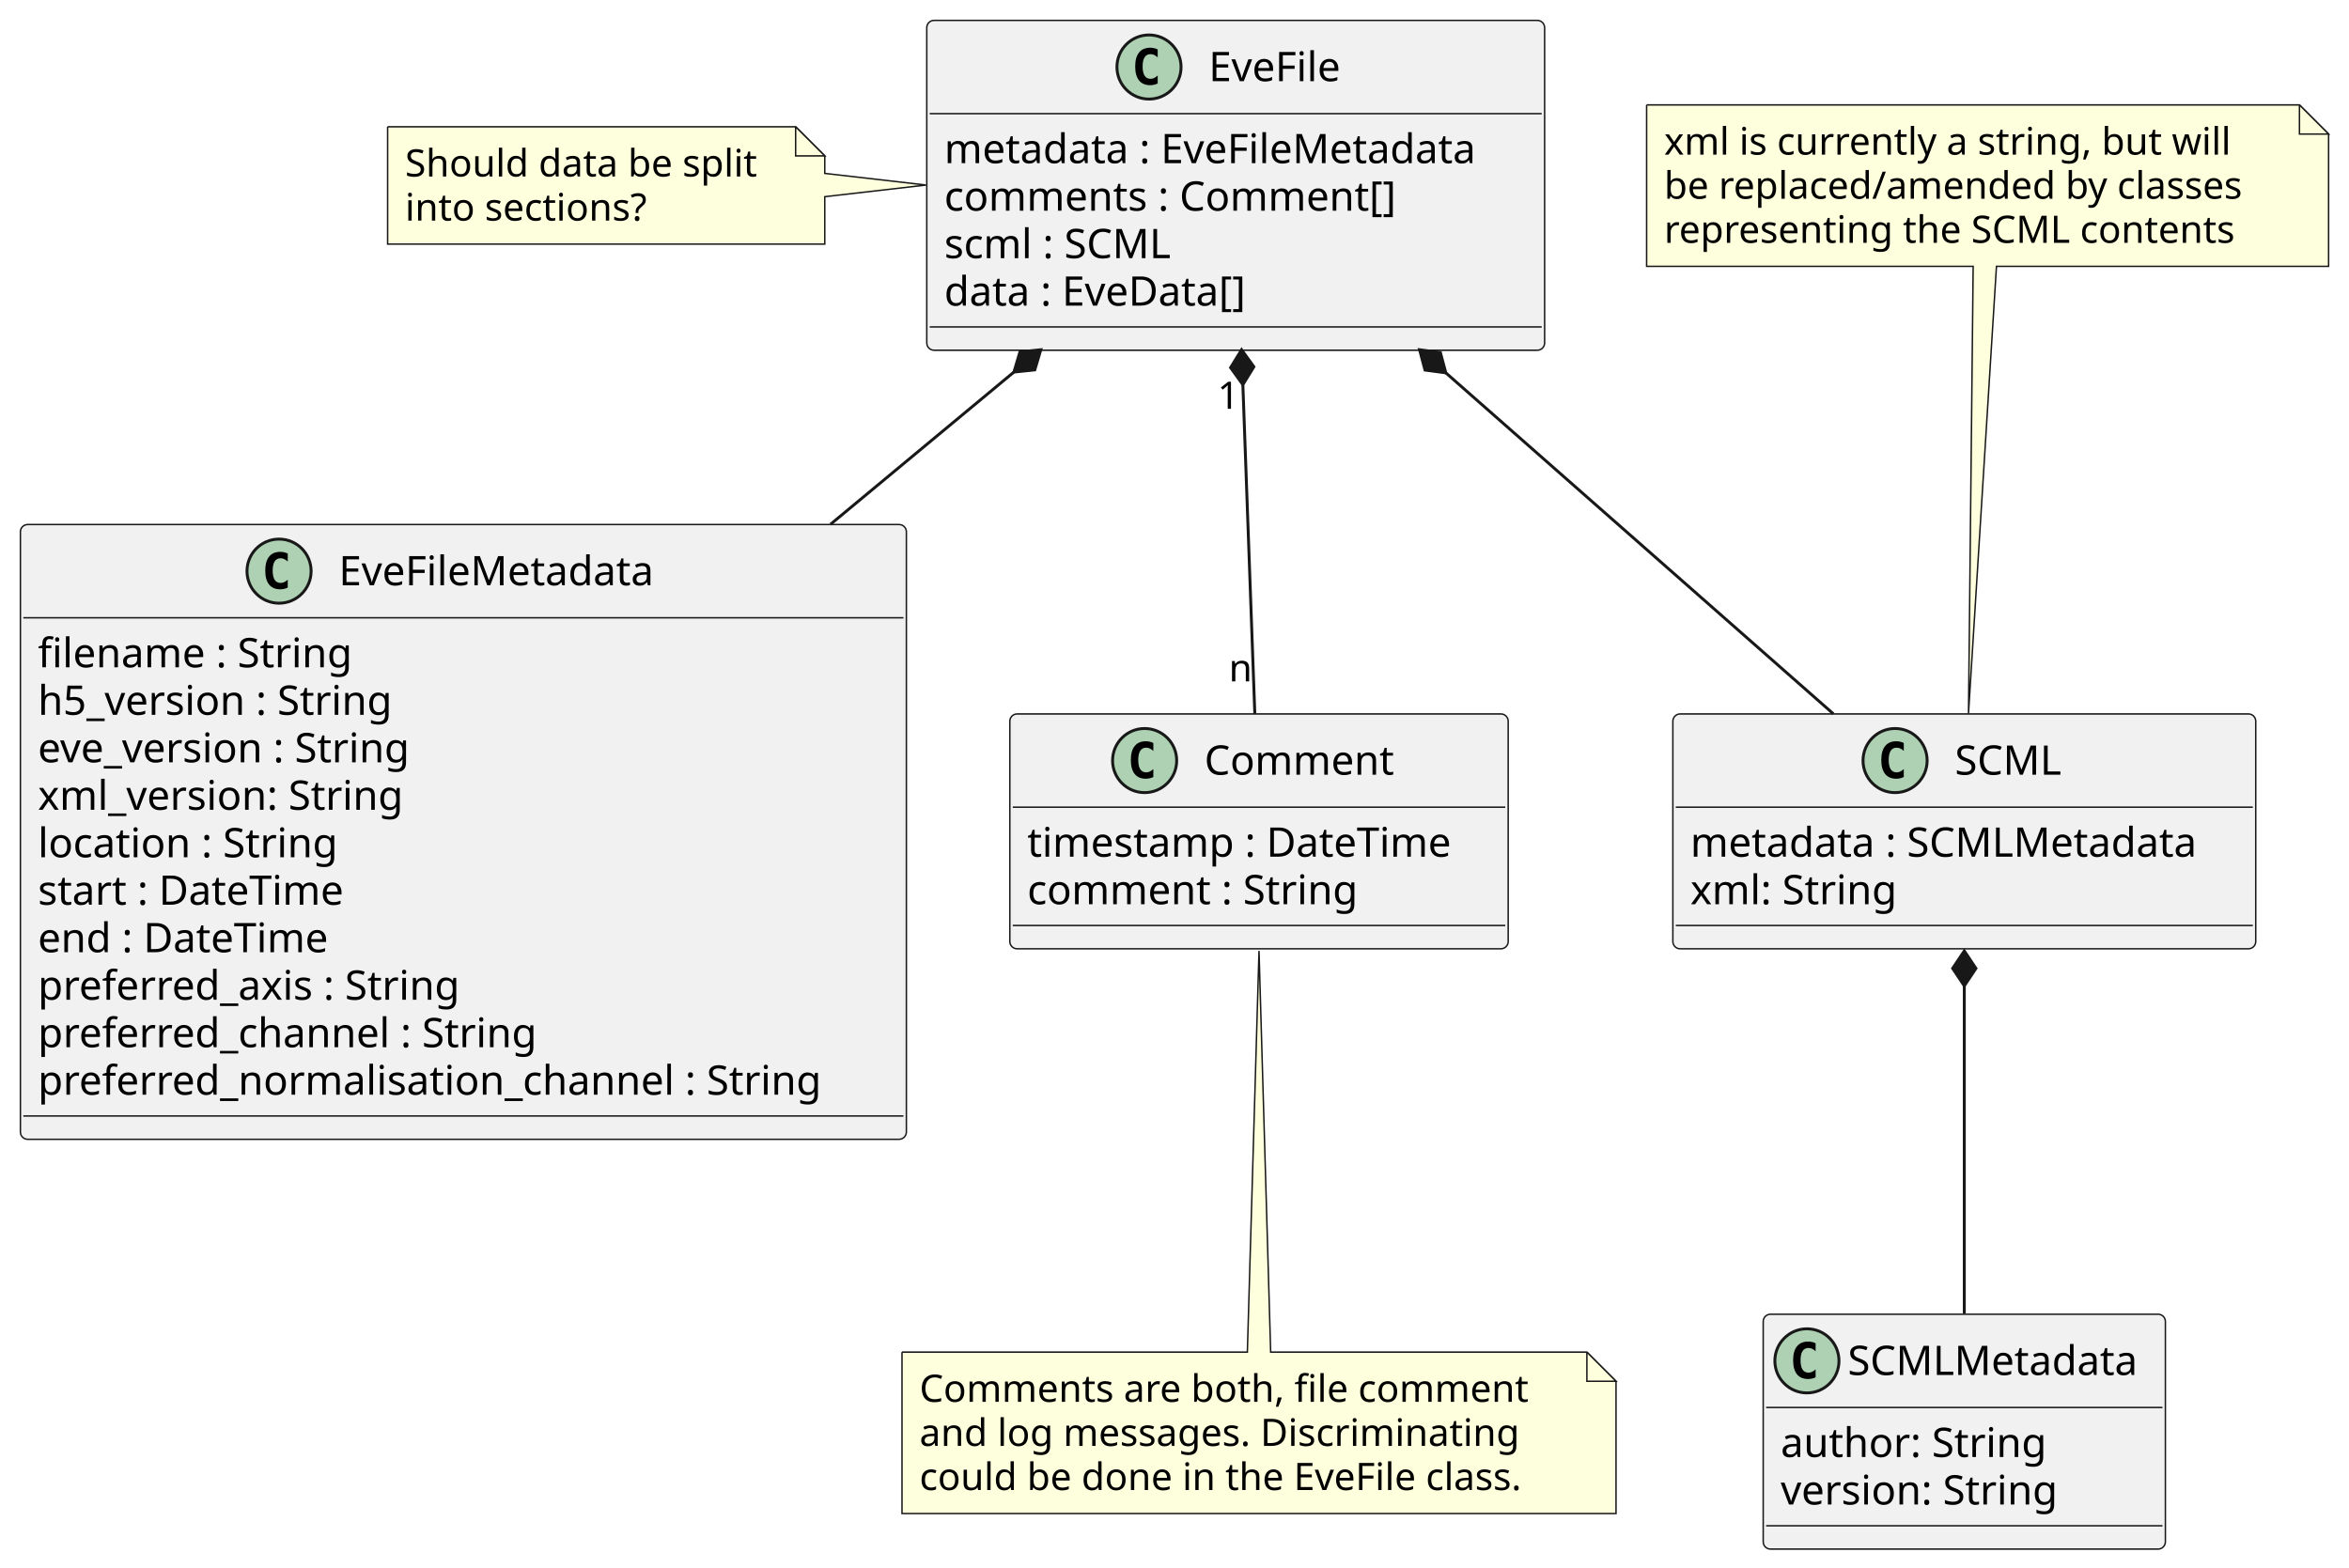
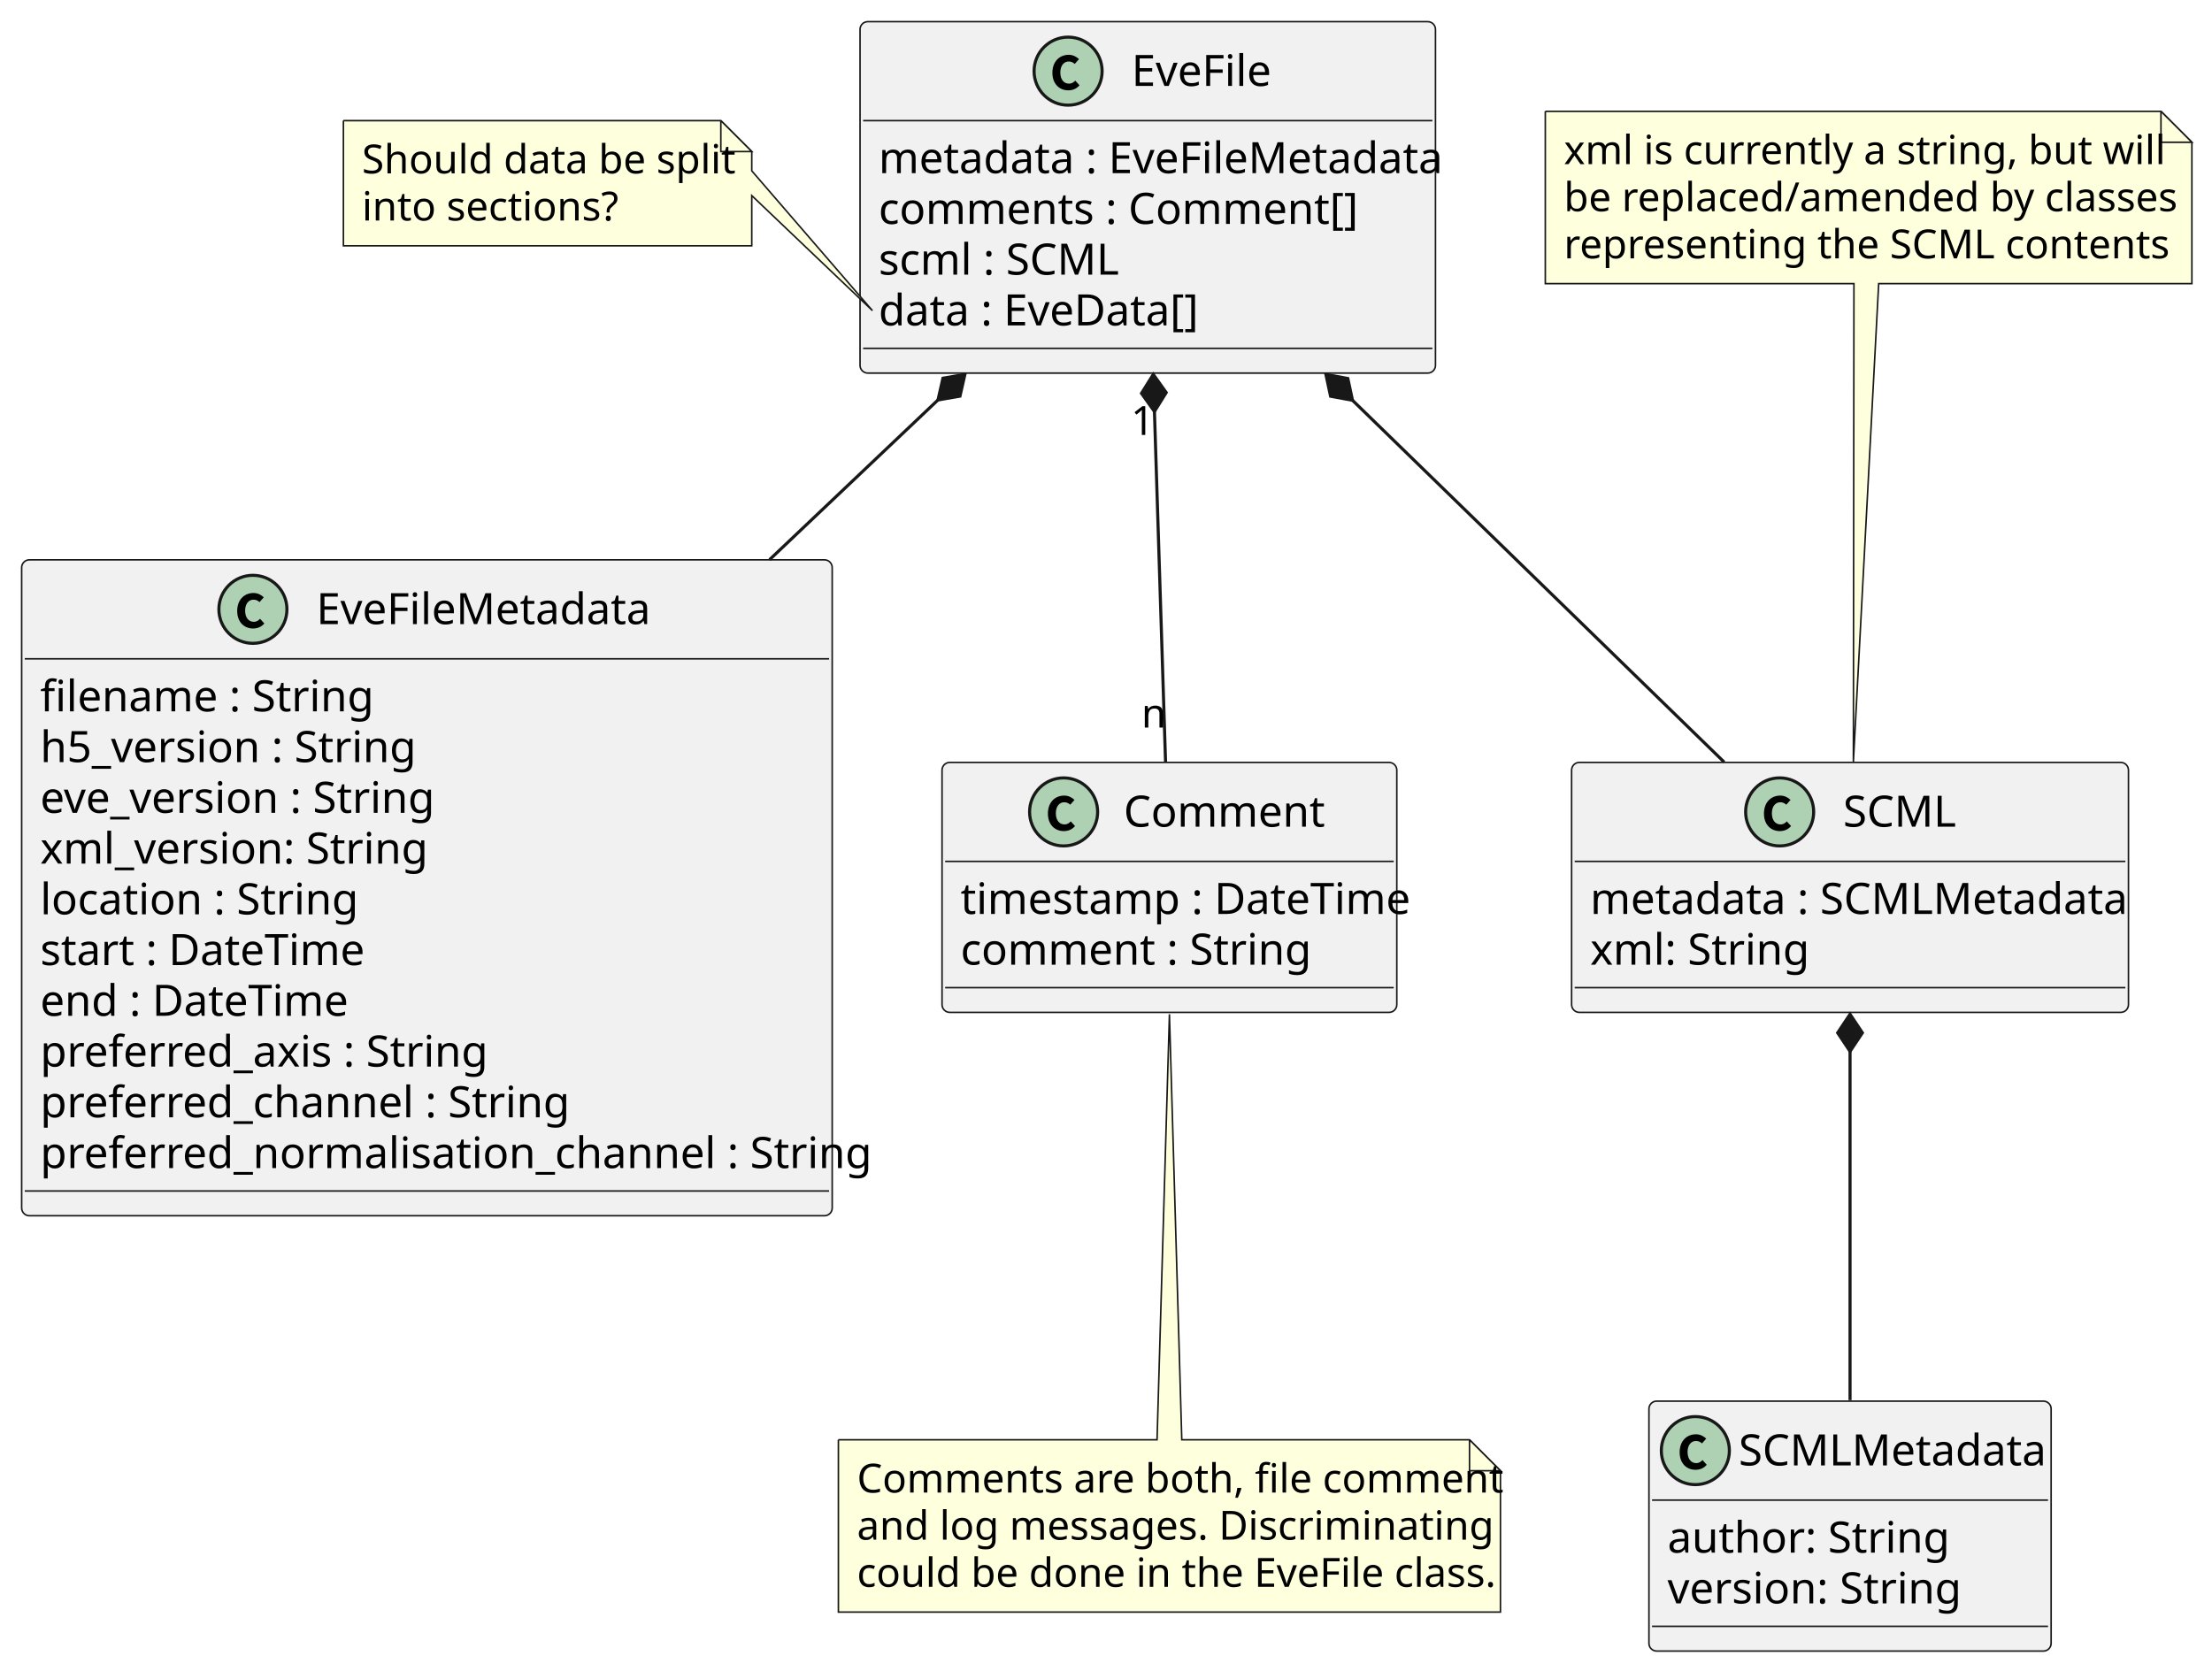
- <svg xmlns="http://www.w3.org/2000/svg" contentStyleType="text/css" height="538px" preserveAspectRatio="none" style="width:806px;height:538px;background:#FFFFFF;" version="1.1" viewBox="0 0 806 538" width="806px" zoomAndPan="magnify">
+ <svg xmlns="http://www.w3.org/2000/svg" contentStyleType="text/css" height="540px" preserveAspectRatio="none" style="width:715px;height:540px;background:#FFFFFF;" version="1.1" viewBox="0 0 715 540" width="715px" zoomAndPan="magnify">
  <defs />
  <g>
    <g id="elem_EveFile">
-       <rect codeLine="2" fill="#F1F1F1" height="113.188" id="EveFile" rx="2.5" ry="2.5" style="stroke:#181818;stroke-width:0.5;" width="212" x="318" y="7" />
-       <ellipse cx="394.25" cy="23" fill="#ADD1B2" rx="11" ry="11" style="stroke:#181818;stroke-width:1.0;" />
-       <path d="M397.234,28.641 Q396.656,28.938 396.016,29.078 Q395.375,29.234 394.672,29.234 Q392.156,29.234 390.828,27.594 Q389.516,25.938 389.516,22.812 Q389.516,19.672 390.828,18.031 Q392.156,16.375 394.672,16.375 Q395.375,16.375 396.016,16.531 Q396.672,16.672 397.234,16.969 L397.234,19.688 Q396.594,19.109 396,18.844 Q395.406,18.578 394.781,18.578 Q393.438,18.578 392.75,19.641 Q392.062,20.703 392.062,22.812 Q392.062,24.906 392.75,25.984 Q393.438,27.047 394.781,27.047 Q395.406,27.047 396,26.781 Q396.594,26.5 397.234,25.922 L397.234,28.641 Z " fill="#000000" />
-       <text fill="#000000" font-family="sans-serif" font-size="14" lengthAdjust="spacing" textLength="51" x="414.75" y="27.847">EveFile</text>
-       <line style="stroke:#181818;stroke-width:0.5;" x1="319" x2="529" y1="39" y2="39" />
-       <text fill="#000000" font-family="sans-serif" font-size="14" lengthAdjust="spacing" textLength="200" x="324" y="55.995">metadata : EveFileMetadata</text>
-       <text fill="#000000" font-family="sans-serif" font-size="14" lengthAdjust="spacing" textLength="168" x="324" y="72.292">comments : Comment[]</text>
-       <text fill="#000000" font-family="sans-serif" font-size="14" lengthAdjust="spacing" textLength="85" x="324" y="88.589">scml : SCML</text>
-       <text fill="#000000" font-family="sans-serif" font-size="14" lengthAdjust="spacing" textLength="115" x="324" y="104.886">data : EveData[]</text>
-       <line style="stroke:#181818;stroke-width:0.5;" x1="319" x2="529" y1="112.188" y2="112.188" />
+       <rect codeLine="2" fill="#F1F1F1" height="113.625" id="EveFile" rx="2.5" ry="2.5" style="stroke:#181818;stroke-width:0.5;" width="186" x="278" y="7" />
+       <ellipse cx="345.25" cy="23" fill="#ADD1B2" rx="11" ry="11" style="stroke:#181818;stroke-width:1.0;" />
+       <path d="M345.297,29.203 C346.797,29.203 348.031,28.641 348.938,27.578 L347.562,26.062 C347.016,26.656 346.359,27.047 345.562,27.047 C343.891,27.047 342.734,25.719 342.734,23.438 C342.734,21.219 343.891,19.875 345.453,19.875 C346.266,19.875 346.859,20.188 347.391,20.672 L348.766,19.125 C348.016,18.391 346.859,17.719 345.453,17.719 C342.5,17.719 340.172,19.859 340.172,23.531 C340.172,27.25 342.547,29.203 345.297,29.203 Z " fill="#000000" />
+       <text fill="#000000" font-family="sans-serif" font-size="14" lengthAdjust="spacing" textLength="43" x="365.75" y="27.785">EveFile</text>
+       <line style="stroke:#181818;stroke-width:0.5;" x1="279" x2="463" y1="39" y2="39" />
+       <text fill="#000000" font-family="sans-serif" font-size="14" lengthAdjust="spacing" textLength="174" x="284" y="55.988">metadata : EveFileMetadata</text>
+       <text fill="#000000" font-family="sans-serif" font-size="14" lengthAdjust="spacing" textLength="144" x="284" y="72.394">comments : Comment[]</text>
+       <text fill="#000000" font-family="sans-serif" font-size="14" lengthAdjust="spacing" textLength="75" x="284" y="88.801">scml : SCML</text>
+       <text fill="#000000" font-family="sans-serif" font-size="14" lengthAdjust="spacing" textLength="98" x="284" y="105.207">data : EveData[]</text>
+       <line style="stroke:#181818;stroke-width:0.5;" x1="279" x2="463" y1="112.625" y2="112.625" />
    </g>
-     <g id="elem_GMN3">
-       <path d="M133,43.5 L133,83.766 A0,0 0 0 0 133,83.766 L283,83.766 A0,0 0 0 0 283,83.766 L283,67.5 L317.77,63.5 L283,59.5 L283,53.5 L273,43.5 L133,43.5 A0,0 0 0 0 133,43.5 " fill="#FEFFDD" style="stroke:#181818;stroke-width:0.5;" />
-       <path d="M273,43.5 L273,53.5 L283,53.5 L273,43.5 " fill="#FEFFDD" style="stroke:#181818;stroke-width:0.5;" />
-       <text fill="#000000" font-family="sans-serif" font-size="13" lengthAdjust="spacing" textLength="129" x="139" y="60.567">Should data be split</text>
-       <text fill="#000000" font-family="sans-serif" font-size="13" lengthAdjust="spacing" textLength="90" x="139" y="75.7">into sections?</text>
-     </g>
+     <path d="M111,39 L111,79.469 A0,0 0 0 0 111,79.469 L243,79.469 A0,0 0 0 0 243,79.469 L243,63.234 L282,100.422 L243,55.234 L243,49 L233,39 L111,39 A0,0 0 0 0 111,39 " fill="#FEFFDD" style="stroke:#181818;stroke-width:0.5;" />
+     <path d="M233,39 L233,49 L243,49 L233,39 " fill="#FEFFDD" style="stroke:#181818;stroke-width:0.5;" />
+     <text fill="#000000" font-family="sans-serif" font-size="13" lengthAdjust="spacing" textLength="111" x="117" y="56.06">Should data be split</text>
+     <text fill="#000000" font-family="sans-serif" font-size="13" lengthAdjust="spacing" textLength="79" x="117" y="71.295">into sections?</text>
    <g id="elem_EveFileMetadata">
-       <rect codeLine="10" fill="#F1F1F1" height="210.969" id="EveFileMetadata" rx="2.5" ry="2.5" style="stroke:#181818;stroke-width:0.5;" width="304" x="7" y="180" />
-       <ellipse cx="95.75" cy="196" fill="#ADD1B2" rx="11" ry="11" style="stroke:#181818;stroke-width:1.0;" />
-       <path d="M98.734,201.641 Q98.156,201.938 97.516,202.078 Q96.875,202.234 96.172,202.234 Q93.656,202.234 92.328,200.594 Q91.016,198.938 91.016,195.812 Q91.016,192.672 92.328,191.031 Q93.656,189.375 96.172,189.375 Q96.875,189.375 97.516,189.531 Q98.172,189.672 98.734,189.969 L98.734,192.688 Q98.094,192.109 97.5,191.844 Q96.906,191.578 96.281,191.578 Q94.938,191.578 94.25,192.641 Q93.562,193.703 93.562,195.812 Q93.562,197.906 94.25,198.984 Q94.938,200.047 96.281,200.047 Q96.906,200.047 97.5,199.781 Q98.094,199.5 98.734,198.922 L98.734,201.641 Z " fill="#000000" />
-       <text fill="#000000" font-family="sans-serif" font-size="14" lengthAdjust="spacing" textLength="118" x="116.25" y="200.847">EveFileMetadata</text>
-       <line style="stroke:#181818;stroke-width:0.5;" x1="8" x2="310" y1="212" y2="212" />
-       <text fill="#000000" font-family="sans-serif" font-size="14" lengthAdjust="spacing" textLength="118" x="13" y="228.995">filename : String</text>
-       <text fill="#000000" font-family="sans-serif" font-size="14" lengthAdjust="spacing" textLength="132" x="13" y="245.292">h5_version : String</text>
-       <text fill="#000000" font-family="sans-serif" font-size="14" lengthAdjust="spacing" textLength="140" x="13" y="261.589">eve_version : String</text>
-       <text fill="#000000" font-family="sans-serif" font-size="14" lengthAdjust="spacing" textLength="136" x="13" y="277.886">xml_version: String</text>
-       <text fill="#000000" font-family="sans-serif" font-size="14" lengthAdjust="spacing" textLength="112" x="13" y="294.183">location : String</text>
-       <text fill="#000000" font-family="sans-serif" font-size="14" lengthAdjust="spacing" textLength="115" x="13" y="310.479">start : DateTime</text>
-       <text fill="#000000" font-family="sans-serif" font-size="14" lengthAdjust="spacing" textLength="110" x="13" y="326.776">end : DateTime</text>
-       <text fill="#000000" font-family="sans-serif" font-size="14" lengthAdjust="spacing" textLength="158" x="13" y="343.073">preferred_axis : String</text>
-       <text fill="#000000" font-family="sans-serif" font-size="14" lengthAdjust="spacing" textLength="187" x="13" y="359.37">preferred_channel : String</text>
-       <text fill="#000000" font-family="sans-serif" font-size="14" lengthAdjust="spacing" textLength="292" x="13" y="375.667">preferred_normalisation_channel : String</text>
-       <line style="stroke:#181818;stroke-width:0.5;" x1="8" x2="310" y1="382.969" y2="382.969" />
+       <rect codeLine="13" fill="#F1F1F1" height="212.062" id="EveFileMetadata" rx="2.5" ry="2.5" style="stroke:#181818;stroke-width:0.5;" width="262" x="7" y="181" />
+       <ellipse cx="81.75" cy="197" fill="#ADD1B2" rx="11" ry="11" style="stroke:#181818;stroke-width:1.0;" />
+       <path d="M81.797,203.203 C83.297,203.203 84.531,202.641 85.438,201.578 L84.062,200.062 C83.516,200.656 82.859,201.047 82.062,201.047 C80.391,201.047 79.234,199.719 79.234,197.438 C79.234,195.219 80.391,193.875 81.953,193.875 C82.766,193.875 83.359,194.188 83.891,194.672 L85.266,193.125 C84.516,192.391 83.359,191.719 81.953,191.719 C79,191.719 76.672,193.859 76.672,197.531 C76.672,201.25 79.047,203.203 81.797,203.203 Z " fill="#000000" />
+       <text fill="#000000" font-family="sans-serif" font-size="14" lengthAdjust="spacing" textLength="104" x="102.25" y="201.785">EveFileMetadata</text>
+       <line style="stroke:#181818;stroke-width:0.5;" x1="8" x2="268" y1="213" y2="213" />
+       <text fill="#000000" font-family="sans-serif" font-size="14" lengthAdjust="spacing" textLength="99" x="13" y="229.988">filename : String</text>
+       <text fill="#000000" font-family="sans-serif" font-size="14" lengthAdjust="spacing" textLength="113" x="13" y="246.394">h5_version : String</text>
+       <text fill="#000000" font-family="sans-serif" font-size="14" lengthAdjust="spacing" textLength="118" x="13" y="262.801">eve_version : String</text>
+       <text fill="#000000" font-family="sans-serif" font-size="14" lengthAdjust="spacing" textLength="116" x="13" y="279.207">xml_version: String</text>
+       <text fill="#000000" font-family="sans-serif" font-size="14" lengthAdjust="spacing" textLength="96" x="13" y="295.613">location : String</text>
+       <text fill="#000000" font-family="sans-serif" font-size="14" lengthAdjust="spacing" textLength="98" x="13" y="312.019">start : DateTime</text>
+       <text fill="#000000" font-family="sans-serif" font-size="14" lengthAdjust="spacing" textLength="91" x="13" y="328.426">end : DateTime</text>
+       <text fill="#000000" font-family="sans-serif" font-size="14" lengthAdjust="spacing" textLength="134" x="13" y="344.832">preferred_axis : String</text>
+       <text fill="#000000" font-family="sans-serif" font-size="14" lengthAdjust="spacing" textLength="158" x="13" y="361.238">preferred_channel : String</text>
+       <text fill="#000000" font-family="sans-serif" font-size="14" lengthAdjust="spacing" textLength="250" x="13" y="377.644">preferred_normalisation_channel : String</text>
+       <line style="stroke:#181818;stroke-width:0.5;" x1="8" x2="268" y1="385.062" y2="385.062" />
    </g>
    <g id="elem_Comment">
-       <rect codeLine="23" fill="#F1F1F1" height="80.594" id="Comment" rx="2.5" ry="2.5" style="stroke:#181818;stroke-width:0.5;" width="171" x="346.5" y="245" />
-       <ellipse cx="392.75" cy="261" fill="#ADD1B2" rx="11" ry="11" style="stroke:#181818;stroke-width:1.0;" />
-       <path d="M395.734,266.641 Q395.156,266.938 394.516,267.078 Q393.875,267.234 393.172,267.234 Q390.656,267.234 389.328,265.594 Q388.016,263.938 388.016,260.812 Q388.016,257.672 389.328,256.031 Q390.656,254.375 393.172,254.375 Q393.875,254.375 394.516,254.531 Q395.172,254.672 395.734,254.969 L395.734,257.688 Q395.094,257.109 394.5,256.844 Q393.906,256.578 393.281,256.578 Q391.938,256.578 391.25,257.641 Q390.562,258.703 390.562,260.812 Q390.562,262.906 391.25,263.984 Q391.938,265.047 393.281,265.047 Q393.906,265.047 394.5,264.781 Q395.094,264.5 395.734,263.922 L395.734,266.641 Z " fill="#000000" />
-       <text fill="#000000" font-family="sans-serif" font-size="14" lengthAdjust="spacing" textLength="70" x="413.25" y="265.847">Comment</text>
-       <line style="stroke:#181818;stroke-width:0.5;" x1="347.5" x2="516.5" y1="277" y2="277" />
-       <text fill="#000000" font-family="sans-serif" font-size="14" lengthAdjust="spacing" textLength="159" x="352.5" y="293.995">timestamp : DateTime</text>
-       <text fill="#000000" font-family="sans-serif" font-size="14" lengthAdjust="spacing" textLength="123" x="352.5" y="310.292">comment : String</text>
-       <line style="stroke:#181818;stroke-width:0.5;" x1="347.5" x2="516.5" y1="317.594" y2="317.594" />
+       <rect codeLine="26" fill="#F1F1F1" height="80.812" id="Comment" rx="2.5" ry="2.5" style="stroke:#181818;stroke-width:0.5;" width="147" x="304.5" y="246.5" />
+       <ellipse cx="343.8" cy="262.5" fill="#ADD1B2" rx="11" ry="11" style="stroke:#181818;stroke-width:1.0;" />
+       <path d="M343.847,268.703 C345.347,268.703 346.581,268.141 347.488,267.078 L346.113,265.562 C345.566,266.156 344.909,266.547 344.113,266.547 C342.441,266.547 341.284,265.219 341.284,262.938 C341.284,260.719 342.441,259.375 344.003,259.375 C344.816,259.375 345.409,259.688 345.941,260.172 L347.316,258.625 C346.566,257.891 345.409,257.219 344.003,257.219 C341.05,257.219 338.722,259.359 338.722,263.031 C338.722,266.75 341.097,268.703 343.847,268.703 Z " fill="#000000" />
+       <text fill="#000000" font-family="sans-serif" font-size="14" lengthAdjust="spacing" textLength="61" x="363.2" y="267.285">Comment</text>
+       <line style="stroke:#181818;stroke-width:0.5;" x1="305.5" x2="450.5" y1="278.5" y2="278.5" />
+       <text fill="#000000" font-family="sans-serif" font-size="14" lengthAdjust="spacing" textLength="135" x="310.5" y="295.488">timestamp : DateTime</text>
+       <text fill="#000000" font-family="sans-serif" font-size="14" lengthAdjust="spacing" textLength="105" x="310.5" y="311.894">comment : String</text>
+       <line style="stroke:#181818;stroke-width:0.5;" x1="305.5" x2="450.5" y1="319.312" y2="319.312" />
    </g>
-     <g id="elem_GMN8">
-       <path d="M309.5,464 L309.5,519.398 A0,0 0 0 0 309.5,519.398 L554.5,519.398 A0,0 0 0 0 554.5,519.398 L554.5,474 L544.5,464 L436,464 L432,326.32 L428,464 L309.5,464 A0,0 0 0 0 309.5,464 " fill="#FEFFDD" style="stroke:#181818;stroke-width:0.5;" />
-       <path d="M544.5,464 L544.5,474 L554.5,474 L544.5,464 " fill="#FEFFDD" style="stroke:#181818;stroke-width:0.5;" />
-       <text fill="#000000" font-family="sans-serif" font-size="13" lengthAdjust="spacing" textLength="224" x="315.5" y="481.067">Comments are both, file comment</text>
-       <text fill="#000000" font-family="sans-serif" font-size="13" lengthAdjust="spacing" textLength="221" x="315.5" y="496.2">and log messages. Discriminating</text>
-       <text fill="#000000" font-family="sans-serif" font-size="13" lengthAdjust="spacing" textLength="224" x="315.5" y="511.332">could be done in the EveFile class.</text>
+     <g id="elem_GMN7">
+       <path d="M271,465.5 L271,521.203 A0,0 0 0 0 271,521.203 L485,521.203 A0,0 0 0 0 485,521.203 L485,475.5 L475,465.5 L382,465.5 L378,327.92 L374,465.5 L271,465.5 A0,0 0 0 0 271,465.5 " fill="#FEFFDD" style="stroke:#181818;stroke-width:0.5;" />
+       <path d="M475,465.5 L475,475.5 L485,475.5 L475,465.5 " fill="#FEFFDD" style="stroke:#181818;stroke-width:0.5;" />
+       <text fill="#000000" font-family="sans-serif" font-size="13" lengthAdjust="spacing" textLength="192" x="277" y="482.56">Comments are both, file comment</text>
+       <text fill="#000000" font-family="sans-serif" font-size="13" lengthAdjust="spacing" textLength="192" x="277" y="497.795">and log messages. Discriminating</text>
+       <text fill="#000000" font-family="sans-serif" font-size="13" lengthAdjust="spacing" textLength="193" x="277" y="513.029">could be done in the EveFile class.</text>
    </g>
    <g id="elem_SCML">
-       <rect codeLine="29" fill="#F1F1F1" height="80.594" id="SCML" rx="2.5" ry="2.5" style="stroke:#181818;stroke-width:0.5;" width="200" x="574" y="245" />
-       <ellipse cx="650.25" cy="261" fill="#ADD1B2" rx="11" ry="11" style="stroke:#181818;stroke-width:1.0;" />
-       <path d="M653.234,266.641 Q652.656,266.938 652.016,267.078 Q651.375,267.234 650.672,267.234 Q648.156,267.234 646.828,265.594 Q645.516,263.938 645.516,260.812 Q645.516,257.672 646.828,256.031 Q648.156,254.375 650.672,254.375 Q651.375,254.375 652.016,254.531 Q652.672,254.672 653.234,254.969 L653.234,257.688 Q652.594,257.109 652,256.844 Q651.406,256.578 650.781,256.578 Q649.438,256.578 648.75,257.641 Q648.062,258.703 648.062,260.812 Q648.062,262.906 648.75,263.984 Q649.438,265.047 650.781,265.047 Q651.406,265.047 652,264.781 Q652.594,264.5 653.234,263.922 L653.234,266.641 Z " fill="#000000" />
-       <text fill="#000000" font-family="sans-serif" font-size="14" lengthAdjust="spacing" textLength="39" x="670.75" y="265.847">SCML</text>
-       <line style="stroke:#181818;stroke-width:0.5;" x1="575" x2="773" y1="277" y2="277" />
-       <text fill="#000000" font-family="sans-serif" font-size="14" lengthAdjust="spacing" textLength="188" x="580" y="293.995">metadata : SCMLMetadata</text>
-       <text fill="#000000" font-family="sans-serif" font-size="14" lengthAdjust="spacing" textLength="77" x="580" y="310.292">xml: String</text>
-       <line style="stroke:#181818;stroke-width:0.5;" x1="575" x2="773" y1="317.594" y2="317.594" />
+       <rect codeLine="32" fill="#F1F1F1" height="80.812" id="SCML" rx="2.5" ry="2.5" style="stroke:#181818;stroke-width:0.5;" width="180" x="508" y="246.5" />
+       <ellipse cx="575.25" cy="262.5" fill="#ADD1B2" rx="11" ry="11" style="stroke:#181818;stroke-width:1.0;" />
+       <path d="M575.297,268.703 C576.797,268.703 578.031,268.141 578.938,267.078 L577.562,265.562 C577.016,266.156 576.359,266.547 575.562,266.547 C573.891,266.547 572.734,265.219 572.734,262.938 C572.734,260.719 573.891,259.375 575.453,259.375 C576.266,259.375 576.859,259.688 577.391,260.172 L578.766,258.625 C578.016,257.891 576.859,257.219 575.453,257.219 C572.5,257.219 570.172,259.359 570.172,263.031 C570.172,266.75 572.547,268.703 575.297,268.703 Z " fill="#000000" />
+       <text fill="#000000" font-family="sans-serif" font-size="14" lengthAdjust="spacing" textLength="37" x="595.75" y="267.285">SCML</text>
+       <line style="stroke:#181818;stroke-width:0.5;" x1="509" x2="687" y1="278.5" y2="278.5" />
+       <text fill="#000000" font-family="sans-serif" font-size="14" lengthAdjust="spacing" textLength="168" x="514" y="295.488">metadata : SCMLMetadata</text>
+       <text fill="#000000" font-family="sans-serif" font-size="14" lengthAdjust="spacing" textLength="65" x="514" y="311.894">xml: String</text>
+       <line style="stroke:#181818;stroke-width:0.5;" x1="509" x2="687" y1="319.312" y2="319.312" />
    </g>
-     <g id="elem_GMN12">
-       <path d="M565,36 L565,91.398 A0,0 0 0 0 565,91.398 L677.04,91.398 L675.44,244.85 L685.04,91.398 L799,91.398 A0,0 0 0 0 799,91.398 L799,46 L789,36 L565,36 A0,0 0 0 0 565,36 " fill="#FEFFDD" style="stroke:#181818;stroke-width:0.5;" />
-       <path d="M789,36 L789,46 L799,46 L789,36 " fill="#FEFFDD" style="stroke:#181818;stroke-width:0.5;" />
-       <text fill="#000000" font-family="sans-serif" font-size="13" lengthAdjust="spacing" textLength="211" x="571" y="53.067">xml is currently a string, but will</text>
-       <text fill="#000000" font-family="sans-serif" font-size="13" lengthAdjust="spacing" textLength="213" x="571" y="68.2">be replaced/amended by classes</text>
-       <text fill="#000000" font-family="sans-serif" font-size="13" lengthAdjust="spacing" textLength="206" x="571" y="83.332">representing the SCML contents</text>
+     <g id="elem_GMN11">
+       <path d="M499.5,36 L499.5,91.703 A0,0 0 0 0 499.5,91.703 L599.26,91.703 L599.08,246.35 L607.26,91.703 L708.5,91.703 A0,0 0 0 0 708.5,91.703 L708.5,46 L698.5,36 L499.5,36 A0,0 0 0 0 499.5,36 " fill="#FEFFDD" style="stroke:#181818;stroke-width:0.5;" />
+       <path d="M698.5,36 L698.5,46 L708.5,46 L698.5,36 " fill="#FEFFDD" style="stroke:#181818;stroke-width:0.5;" />
+       <text fill="#000000" font-family="sans-serif" font-size="13" lengthAdjust="spacing" textLength="176" x="505.5" y="53.06">xml is currently a string, but will</text>
+       <text fill="#000000" font-family="sans-serif" font-size="13" lengthAdjust="spacing" textLength="188" x="505.5" y="68.295">be replaced/amended by classes</text>
+       <text fill="#000000" font-family="sans-serif" font-size="13" lengthAdjust="spacing" textLength="182" x="505.5" y="83.529">representing the SCML contents</text>
    </g>
    <g id="elem_SCMLMetadata">
-       <rect codeLine="35" fill="#F1F1F1" height="80.594" id="SCMLMetadata" rx="2.5" ry="2.5" style="stroke:#181818;stroke-width:0.5;" width="138" x="605" y="451" />
-       <ellipse cx="620" cy="467" fill="#ADD1B2" rx="11" ry="11" style="stroke:#181818;stroke-width:1.0;" />
-       <path d="M622.984,472.641 Q622.406,472.938 621.766,473.078 Q621.125,473.234 620.422,473.234 Q617.906,473.234 616.578,471.594 Q615.266,469.938 615.266,466.812 Q615.266,463.672 616.578,462.031 Q617.906,460.375 620.422,460.375 Q621.125,460.375 621.766,460.531 Q622.422,460.672 622.984,460.969 L622.984,463.688 Q622.344,463.109 621.75,462.844 Q621.156,462.578 620.531,462.578 Q619.188,462.578 618.5,463.641 Q617.812,464.703 617.812,466.812 Q617.812,468.906 618.5,469.984 Q619.188,471.047 620.531,471.047 Q621.156,471.047 621.75,470.781 Q622.344,470.5 622.984,469.922 L622.984,472.641 Z " fill="#000000" />
-       <text fill="#000000" font-family="sans-serif" font-size="14" lengthAdjust="spacing" textLength="106" x="634" y="471.847">SCMLMetadata</text>
-       <line style="stroke:#181818;stroke-width:0.5;" x1="606" x2="742" y1="483" y2="483" />
-       <text fill="#000000" font-family="sans-serif" font-size="14" lengthAdjust="spacing" textLength="98" x="611" y="499.995">author: String</text>
-       <text fill="#000000" font-family="sans-serif" font-size="14" lengthAdjust="spacing" textLength="103" x="611" y="516.292">version: String</text>
-       <line style="stroke:#181818;stroke-width:0.5;" x1="606" x2="742" y1="523.594" y2="523.594" />
+       <rect codeLine="38" fill="#F1F1F1" height="80.812" id="SCMLMetadata" rx="2.5" ry="2.5" style="stroke:#181818;stroke-width:0.5;" width="130" x="533" y="453" />
+       <ellipse cx="548" cy="469" fill="#ADD1B2" rx="11" ry="11" style="stroke:#181818;stroke-width:1.0;" />
+       <path d="M548.047,475.203 C549.547,475.203 550.781,474.641 551.688,473.578 L550.312,472.062 C549.766,472.656 549.109,473.047 548.312,473.047 C546.641,473.047 545.484,471.719 545.484,469.438 C545.484,467.219 546.641,465.875 548.203,465.875 C549.016,465.875 549.609,466.188 550.141,466.672 L551.516,465.125 C550.766,464.391 549.609,463.719 548.203,463.719 C545.25,463.719 542.922,465.859 542.922,469.531 C542.922,473.25 545.297,475.203 548.047,475.203 Z " fill="#000000" />
+       <text fill="#000000" font-family="sans-serif" font-size="14" lengthAdjust="spacing" textLength="98" x="562" y="473.785">SCMLMetadata</text>
+       <line style="stroke:#181818;stroke-width:0.5;" x1="534" x2="662" y1="485" y2="485" />
+       <text fill="#000000" font-family="sans-serif" font-size="14" lengthAdjust="spacing" textLength="85" x="539" y="501.988">author: String</text>
+       <text fill="#000000" font-family="sans-serif" font-size="14" lengthAdjust="spacing" textLength="88" x="539" y="518.394">version: String</text>
+       <line style="stroke:#181818;stroke-width:0.5;" x1="534" x2="662" y1="525.812" y2="525.812" />
    </g>
    <g id="link_EveFile_EveFileMetadata">
-       <path codeLine="40" d="M347.896,127.684 C325.896,145.944 309.89,159.23 284.97,179.92 " fill="none" id="EveFile-backto-EveFileMetadata" style="stroke:#181818;stroke-width:1.0;" />
-       <polygon fill="#181818" points="357.13,120.02,349.958,120.774,347.896,127.684,355.068,126.93,357.13,120.02" style="stroke:#181818;stroke-width:1.0;" />
+       <path codeLine="43" d="M303.194,129.309 C283.914,147.599 270.55,160.28 248.74,180.96 " fill="none" id="EveFile-backto-EveFileMetadata" style="stroke:#181818;stroke-width:1.0;" />
+       <polygon fill="#181818" points="311.9,121.05,304.794,122.278,303.194,129.309,310.3,128.081,311.9,121.05" style="stroke:#181818;stroke-width:1.0;" />
    </g>
    <g id="link_EveFile_Comment">
-       <path codeLine="41" d="M426.457,132.012 C427.877,170.962 429.29,210.11 430.56,244.96 " fill="none" id="EveFile-backto-Comment" style="stroke:#181818;stroke-width:1.0;" />
-       <polygon fill="#181818" points="426.02,120.02,422.241,126.162,426.457,132.012,430.236,125.87,426.02,120.02" style="stroke:#181818;stroke-width:1.0;" />
-       <text fill="#000000" font-family="sans-serif" font-size="13" lengthAdjust="spacing" textLength="8" x="417.766" y="140.286">1</text>
-       <text fill="#000000" font-family="sans-serif" font-size="13" lengthAdjust="spacing" textLength="8" x="421.625" y="233.816">n</text>
+       <path codeLine="44" d="M373.157,133.044 C374.387,172.174 375.64,211.46 376.75,246.39 " fill="none" id="EveFile-backto-Comment" style="stroke:#181818;stroke-width:1.0;" />
+       <polygon fill="#181818" points="372.78,121.05,368.971,127.173,373.157,133.044,376.966,126.921,372.78,121.05" style="stroke:#181818;stroke-width:1.0;" />
+       <text fill="#000000" font-family="sans-serif" font-size="13" lengthAdjust="spacing" textLength="7" x="365.581" y="140.609">1</text>
+       <text fill="#000000" font-family="sans-serif" font-size="13" lengthAdjust="spacing" textLength="7" x="368.934" y="235.218">n</text>
    </g>
    <g id="link_EveFile_SCML">
-       <path codeLine="42" d="M496.098,127.948 C540.358,166.898 589.47,210.11 629.07,244.96 " fill="none" id="EveFile-backto-SCML" style="stroke:#181818;stroke-width:1.0;" />
-       <polygon fill="#181818" points="487.09,120.02,488.952,126.987,496.098,127.948,494.237,120.981,487.09,120.02" style="stroke:#181818;stroke-width:1.0;" />
+       <path codeLine="45" d="M437.178,129.421 C477.368,168.551 521.44,211.46 557.31,246.39 " fill="none" id="EveFile-backto-SCML" style="stroke:#181818;stroke-width:1.0;" />
+       <polygon fill="#181818" points="428.58,121.05,430.089,128.101,437.178,129.421,435.669,122.37,428.58,121.05" style="stroke:#181818;stroke-width:1.0;" />
    </g>
    <g id="link_SCML_SCMLMetadata">
-       <path codeLine="43" d="M674,338.32 C674,374.26 674,414.87 674,450.78 " fill="none" id="SCML-backto-SCMLMetadata" style="stroke:#181818;stroke-width:1.0;" />
-       <polygon fill="#181818" points="674,326.32,670,332.32,674,338.32,678,332.32,674,326.32" style="stroke:#181818;stroke-width:1.0;" />
+       <path codeLine="46" d="M598,339.92 C598,375.95 598,416.68 598,452.69 " fill="none" id="SCML-backto-SCMLMetadata" style="stroke:#181818;stroke-width:1.0;" />
+       <polygon fill="#181818" points="598,327.92,594,333.92,598,339.92,602,333.92,598,327.92" style="stroke:#181818;stroke-width:1.0;" />
    </g>
  </g>
</svg>
